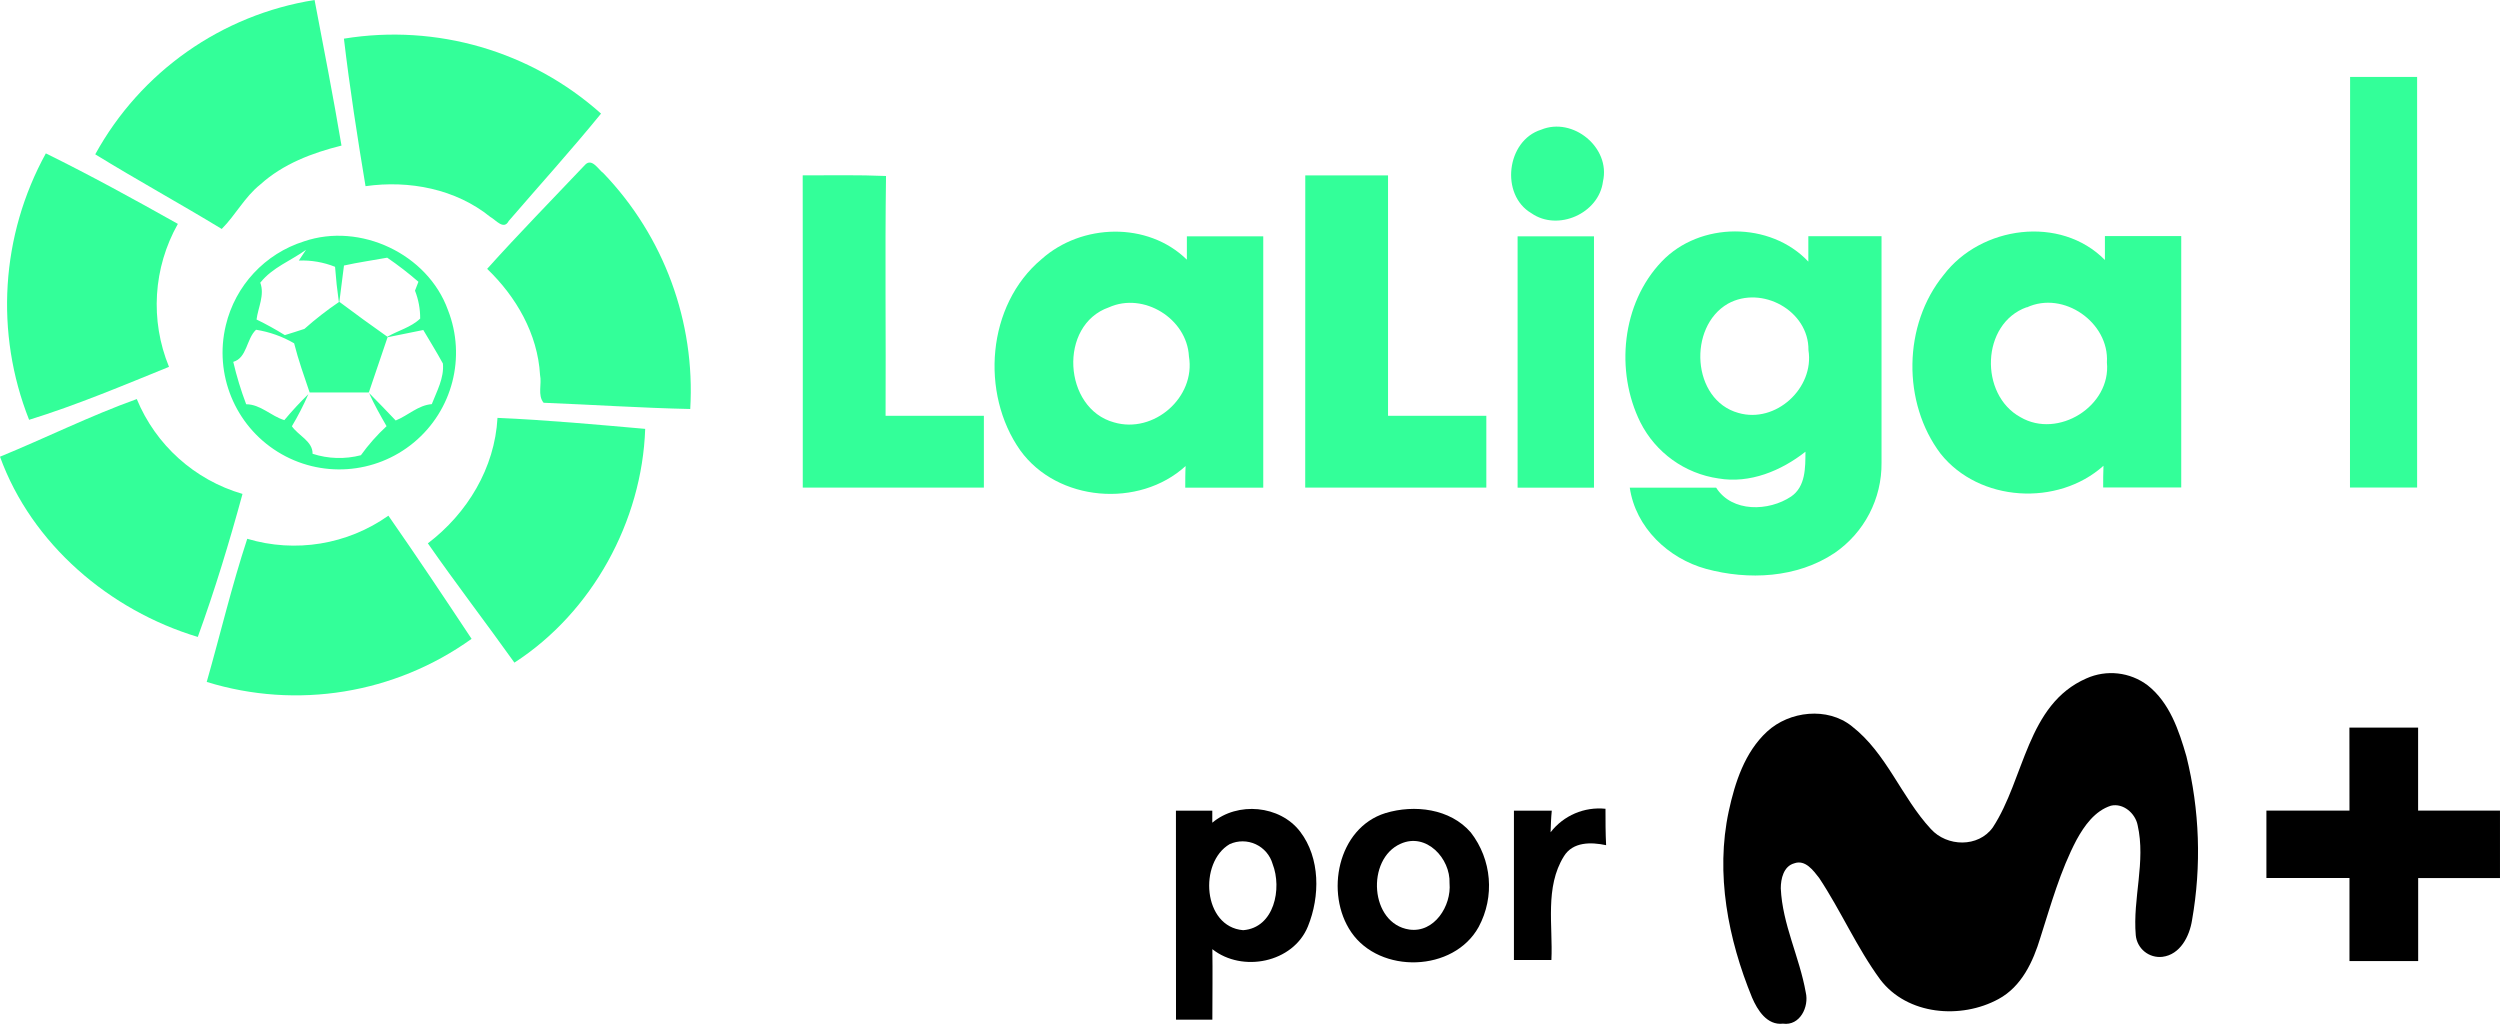
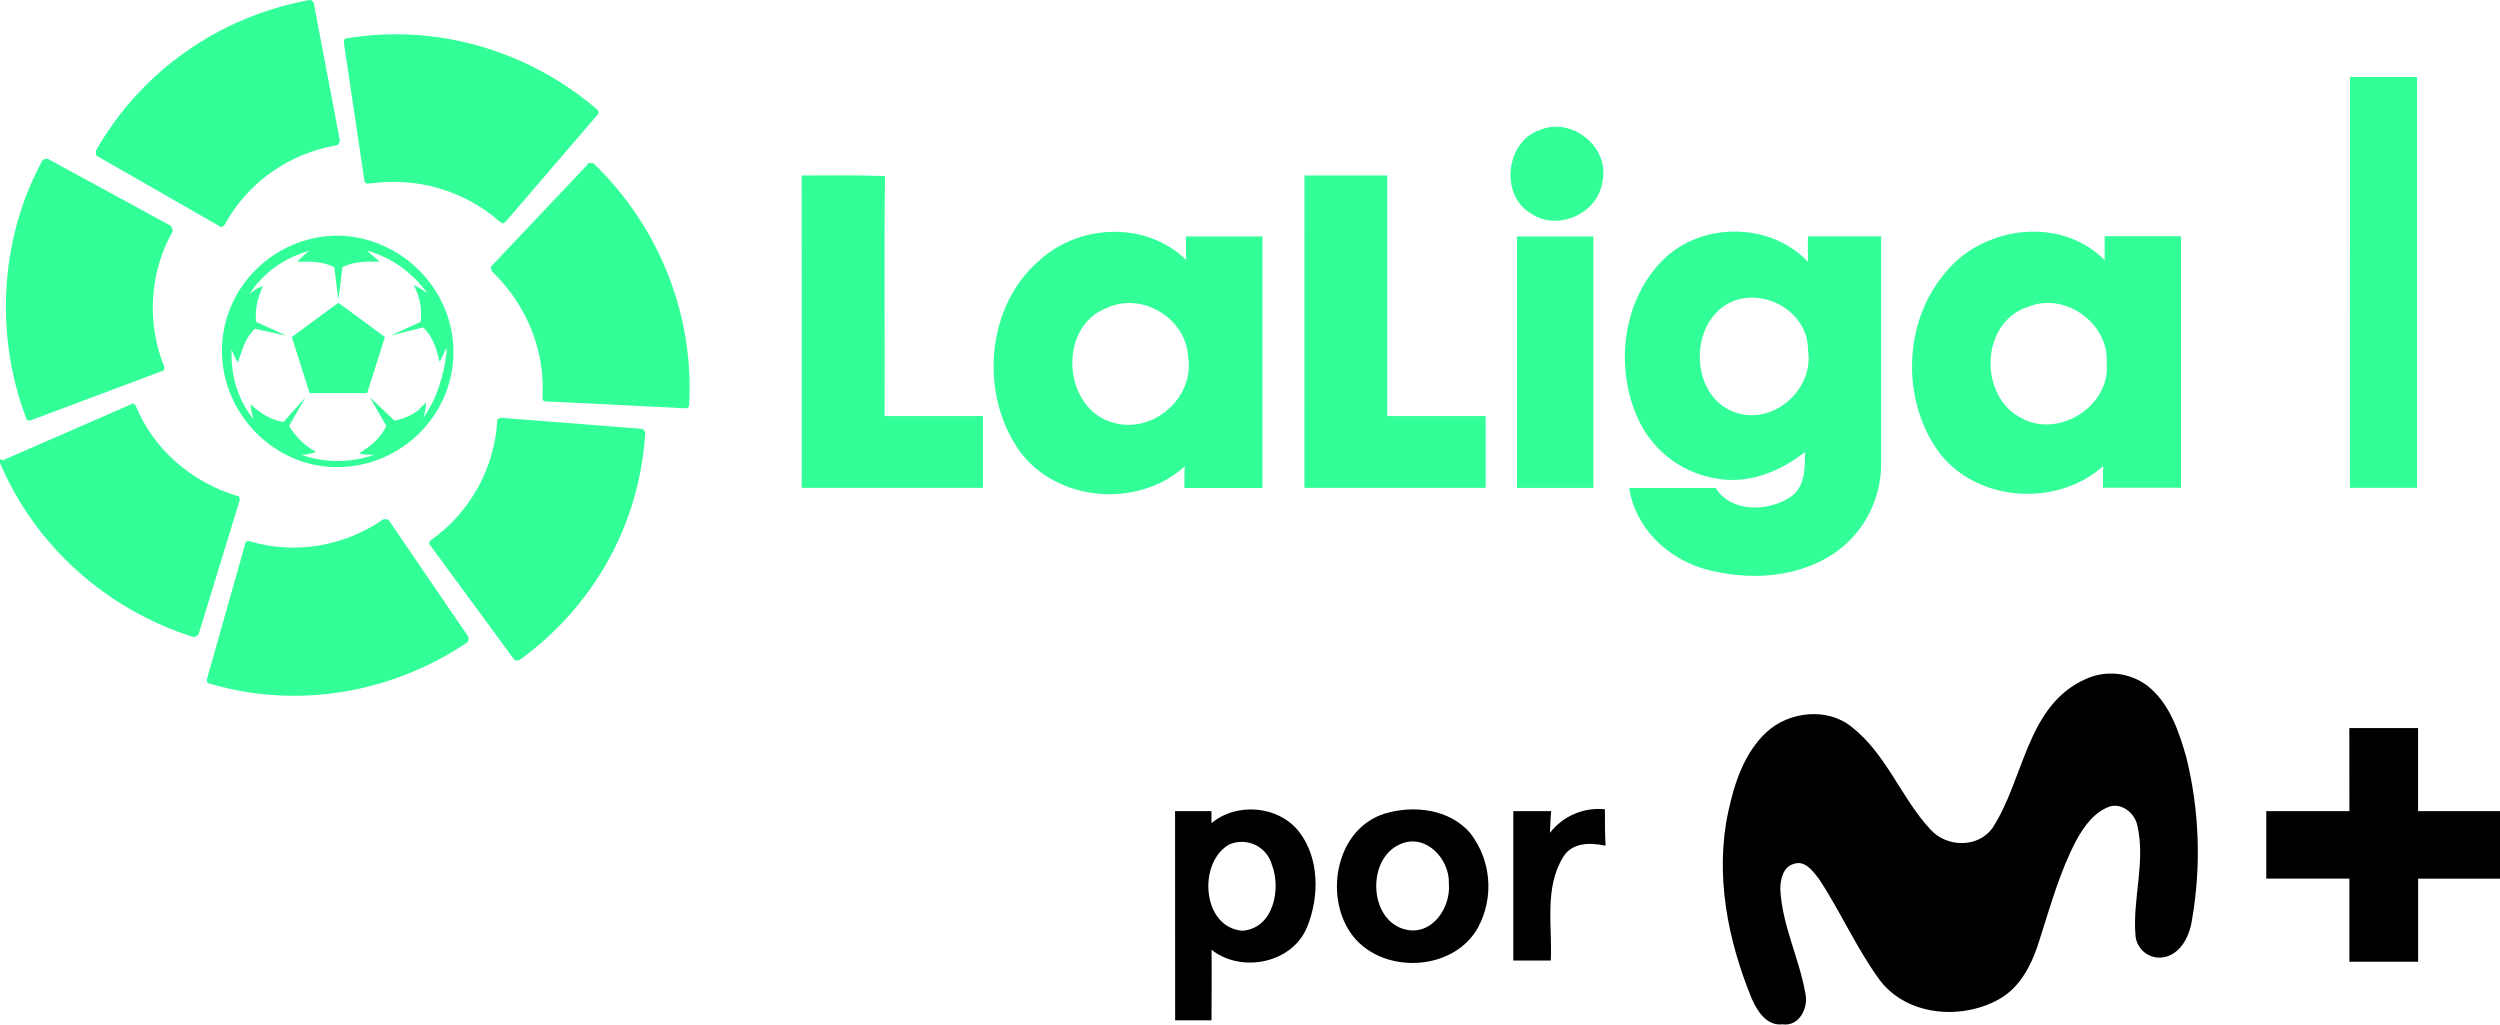
- <svg xmlns="http://www.w3.org/2000/svg" version="1.1" viewBox="0 0 830.57 340.16">
-   <path class="cls-1" d="m31.642 51.27a101.25 101.25 0 0 1 72.869-51.27c3.071 16.101 6.225 32.202 8.943 48.365-9.71 2.428-19.379 6.059-26.973 12.926-5.208 4.15-8.196 10.146-12.823 14.773-13.839-8.424-28.135-16.246-42.016-24.795z" fill="#3f9" stroke-width="1.998" />
-   <path class="cls-1" d="m114.26 12.843a103.31 103.31 0 0 1 85.422 24.898c-9.814 12.055-20.417 23.778-30.666 35.667-1.639 3.175-4.316-0.373-6.079-1.307-11.515-9.337-26.973-12.304-41.497-10.25-2.697-16.205-5.249-32.617-7.179-49.008z" fill="#3f9" stroke-width="1.998" />
-   <path class="cls-1" d="m780.77 25.562h22.263q0 68.201 0 136.4-11.184 0-22.305 0 0.062-68.201 0.042-136.4z" fill="#3f9" stroke-width="1.998" />
-   <path class="cls-1" d="m511.99 43.095c10.561-4.378 23.155 5.934 20.562 17.18-1.328 10.644-15.001 16.703-23.778 10.561-10.416-6.1-8.3-24.131 3.216-27.741z" fill="#3f9" stroke-width="1.998" />
-   <path class="cls-1" d="m15.23 50.959c14.877 7.324 29.422 15.312 43.863 23.425a54.527 54.527 0 0 0-2.946 47.494c-15.333 6.225-30.666 12.698-46.477 17.595a104.1 104.1 0 0 1 5.561-88.514z" fill="#3f9" stroke-width="1.998" />
-   <path class="cls-1" d="m194.44 54.693c2.262-2.262 4.357 1.66 6.038 2.863a104.28 104.28 0 0 1 28.841 78.326c-16.246-0.353-32.492-1.432-48.718-2.075-2.075-2.511-0.539-6.225-1.183-9.254-0.788-13.653-7.947-25.998-17.574-35.231 10.582-11.785 21.703-23.114 32.596-34.629z" fill="#3f9" stroke-width="1.998" Googl="true" />
-   <path class="cls-1" d="m266.68 58.262c9.233 0 18.446-0.187 27.679 0.207-0.373 26.558 0 53.117-0.145 79.675h32.658v23.84q-30.086 0-60.171 0 0.042-51.851-0.021-103.72z" fill="#3f9" stroke-width="1.998" />
-   <path class="cls-1" d="m433.65 58.262h27.492q0 39.92 0 79.882h32.658q0 11.91 0 23.84-30.065 0-60.171 0z" fill="#3f9" stroke-width="1.998" />
-   <path class="cls-1" d="m346.03 86.107c13.279-11.868 35.273-12.574 48.282 0.166v-7.76h25.376q0 41.767 0 83.513h-25.915c0-1.805 0-5.395 0.124-7.2-15.437 14.109-42.618 11.889-54.942-5.208-13.321-18.902-11.121-48.282 7.075-63.512zm22.388 15.997c-16.869 5.872-15.209 33.613 1.681 38.219 13.196 3.901 27.201-8.299 24.898-21.931-0.664-12.574-15.084-21.454-26.579-16.288z" fill="#3f9" stroke-width="1.998" />
-   <path class="cls-1" d="m552.04 86.916c12.636-13.321 36.103-13.424 48.739 0v-8.445h24.317v75.214a35.895 35.895 0 0 1-15.644 30.065c-12.449 8.3-28.571 9.067-42.638 5.249-12.594-3.465-23.425-13.736-25.355-26.973h28.695c5.291 8.3 17.491 7.885 24.898 2.946 4.876-3.341 4.731-9.648 4.772-14.898-8.071 6.349-18.487 10.665-28.903 8.88a34.567 34.567 0 0 1-25.957-18.674c-8.403-16.972-6.183-39.464 7.075-53.366zm22.014 13.985c-13.362 7.698-12.034 31.974 3.486 36.289 12.449 3.61 25.293-8.3 23.28-20.852 0.166-13.155-15.561-21.662-26.766-15.437z" fill="#3f9" stroke-width="1.998" />
-   <path class="cls-1" d="m645.78 91.294c12.345-16.225 38.758-19.898 53.532-4.917v-7.947h25.355v83.513h-25.936c0-1.805 0-5.395 0.104-7.2-15.188 13.611-41.311 12.076-54.112-4.005-12.781-16.91-12.532-42.846 1.058-59.445zm27.554 10.769c-15.188 5.436-15.79 29.048-2.075 36.538 12.449 7.303 30.148-3.652 28.716-18.197 0.83-13.258-14.441-23.965-26.641-18.259z" fill="#3f9" stroke-width="1.998" />
-   <path class="cls-1" d="m100.98 80.194c18.674-6.391 41.124 4.15 47.846 22.824a38.779 38.779 0 1 1-73.803 5.063 38.634 38.634 0 0 1 25.957-27.886zm-14.524 13.673c1.556 4.15-0.726 8.3-1.224 12.283a103.74 103.74 0 0 1 9.399 5.187c2.075-0.643 4.357-1.349 6.515-2.075a110.3 110.3 0 0 1 11.433-8.901q-0.83-5.851-1.266-11.723a29.38 29.38 0 0 0-12.034-2.075l2.386-3.569c-5.042 3.652-11.121 5.83-15.147 10.872zm27.824-5.664c-0.498 4.025-0.996 8.05-1.535 12.076q7.885 5.913 15.956 11.598c3.548-2.075 7.905-3.133 10.893-6.038a24.898 24.898 0 0 0-1.722-9.275l1.141-2.946a112.71 112.71 0 0 0-10.374-8.009c-4.814 0.892-9.607 1.535-14.296 2.594zm-36.787 32.015a111.4 111.4 0 0 0 4.295 14.088c4.751 0 8.3 3.963 12.677 5.27a112.4 112.4 0 0 1 7.988-8.631 95.755 95.755 0 0 1-5.478 10.665c2.075 3.071 6.971 4.98 6.868 9.15a28.592 28.592 0 0 0 16.059 0.477 63.927 63.927 0 0 1 8.528-9.648c-2.075-3.61-4.15-7.262-5.81-11.018 3.009 2.988 5.913 6.079 8.839 9.129 4.15-1.681 7.47-5.083 11.993-5.436 1.681-4.316 4.15-8.714 3.693-13.487-2.075-3.818-4.337-7.428-6.515-11.142q-5.913 1.245-11.868 2.407c-2.075 6.079-4.15 12.221-6.225 18.342h-19.67c-1.826-5.415-3.756-10.789-5.146-16.329a36.455 36.455 0 0 0-12.657-4.502c-3.237 3.05-2.967 9.358-7.573 10.665z" fill="#3f9" stroke-width="1.998" />
-   <path class="cls-1" d="m504.19 78.513q12.698 0 25.376 0 0 41.726 0 83.493h-25.376z" fill="#3f9" stroke-width="1.998" />
-   <path class="cls-1" d="m0 151.73c15.188-6.225 29.961-13.59 45.44-19.151a54.465 54.465 0 0 0 35.127 31.517c-4.357 15.997-9.192 31.932-14.856 47.514-29.297-8.818-55.191-30.832-65.711-59.881z" fill="#3f9" stroke-width="1.998" />
-   <path class="cls-1" d="m165.28 138.83c16.391 0.705 32.741 2.22 49.071 3.652-1.037 30.687-17.595 60.96-43.448 77.662-9.482-13.279-19.441-26.247-28.758-39.63 13.092-9.939 22.243-25.023 23.135-41.684z" fill="#3f9" stroke-width="1.998" />
-   <path class="cls-1" d="m82.144 179a54.278 54.278 0 0 0 46.892-7.677c9.42 13.507 18.549 27.201 27.637 40.916a100.22 100.22 0 0 1-87.995 14.317c4.523-15.852 8.32-31.911 13.466-47.556z" fill="#3f9" stroke-width="1.998" />
-   <path d="m693.15 225.39a20.126 20.126 0 0 1 20.375 2.303c7.303 5.768 10.374 14.981 12.864 23.591a131.53 131.53 0 0 1 1.867 54.424c-0.83 5.332-3.921 11.453-9.856 12.179a7.968 7.968 0 0 1-8.839-7.179c-1.058-12.2 3.382-24.442 0.622-36.559-0.768-3.942-4.772-7.428-8.88-6.474-5.332 1.722-8.797 6.598-11.391 11.308-5.415 10.25-8.528 21.516-12.034 32.492-2.407 7.968-6.225 16.288-13.922 20.437-12.449 6.785-30.293 5.374-39.298-6.494-7.781-10.603-13.051-22.824-20.271-33.717-1.93-2.469-4.606-6.225-8.3-4.876-3.548 0.975-4.461 5.166-4.461 8.3 0.539 11.993 6.225 22.824 8.299 34.588 1.141 4.772-1.93 11.163-7.573 10.374-5.312 0.602-8.465-4.482-10.271-8.673-7.947-19.421-12.221-41.103-7.739-61.914 2.075-9.586 5.312-19.587 12.719-26.434 7.407-6.847 20.043-8.299 28.156-1.805 11.598 9.005 16.474 23.591 26.247 34.132 5.374 5.976 15.79 6.225 20.603-0.498 10.582-16.163 11.287-40.854 31.081-49.506z" stroke-width="1.998" />
-   <path d="m780.54 241.72h22.824v27.575h27.201v22.429h-27.181q0 13.798 0 27.575h-22.824v-27.596h-27.596v-22.388h27.596z" stroke-width="1.998" />
-   <path d="m515.15 276.5a20.396 20.396 0 0 1 18.238-7.801c0 4.025 0 8.05 0.207 12.096-4.959-1.058-11.038-1.183-14.026 3.693-6.391 10.271-3.61 23.01-4.15 34.443q-6.225 0-12.449 0v-49.61h12.574c-0.249 2.49-0.311 4.772-0.394 7.179z" stroke-width="1.998" />
-   <path d="m390.68 269.32h12.076v4.005c8.403-7.075 22.45-5.83 29.173 2.946 6.723 8.777 6.66 21.537 2.594 31.517-4.917 12.076-21.807 15.416-31.745 7.553 0.124 7.801 0 15.624 0 23.425h-12.076zm17.865 11.121c-10.374 6.038-8.943 27.492 4.461 28.592 10.374-0.788 12.968-13.86 9.793-21.994a10.374 10.374 0 0 0-14.254-6.598z" stroke-width="1.998" />
-   <path d="m460.29 270.13c9.607-2.905 21.496-1.515 28.363 6.453a28.903 28.903 0 0 1 2.614 31.351c-8.3 15.064-32.783 15.727-42.348 1.764-8.797-12.843-4.585-34.609 11.37-39.568zm5.042 10.188c-11.536 5.083-10.25 26.579 2.905 28.509 8.299 1.162 14.005-7.885 13.341-15.395 0.332-8.237-7.739-16.952-16.246-13.113z" stroke-width="1.998" />
+ <svg xmlns="http://www.w3.org/2000/svg" width="830.06" height="340.16" version="1.1" viewBox="0 0 830.06 340.16">
+   <g transform="translate(-.52637 .00023327)" fill="#3f9" stroke-width="1.998">
+     <path class="cls-1" d="m780.78 25.563h22.264q0 68.202 0 136.4-11.184 0-22.305 0 0.062-68.202 0.042-136.4z" />
+     <path class="cls-1" d="m512 43.096c10.561-4.378 23.156 5.934 20.562 17.18-1.328 10.644-15.002 16.703-23.778 10.561-10.416-6.1-8.3-24.131 3.216-27.741z" />
+     <path class="cls-1" d="m266.69 58.263c9.233 0 18.446-0.187 27.679 0.207-0.373 26.559 0 53.117-0.145 79.676h32.659v23.841q-30.086 0-60.172 0 0.042-51.852-0.021-103.72z" />
+     <path class="cls-1" d="m433.65 58.263h27.492q0 39.921 0 79.884h32.659q0 11.91 0 23.841-30.065 0-60.172 0z" />
+     <path class="cls-1" d="m346.03 86.108c13.279-11.868 35.273-12.574 48.283 0.166v-7.76h25.376q0 41.768 0 83.515h-25.916c0-1.805 0-5.395 0.124-7.2-15.437 14.109-42.618 11.889-54.943-5.208-13.321-18.902-11.121-48.283 7.075-63.513zm22.388 15.997c-16.869 5.872-15.209 33.613 1.681 38.22 13.196 3.901 27.202-8.3 24.899-21.932-0.664-12.574-15.085-21.454-26.579-16.288z" />
+     <path class="cls-1" d="m552.05 86.918c12.636-13.321 36.103-13.425 48.739 0v-8.445h24.318v75.215a35.896 35.896 0 0 1-15.645 30.065c-12.449 8.3-28.571 9.067-42.639 5.25-12.595-3.465-23.426-13.736-25.355-26.974h28.696c5.291 8.3 17.491 7.885 24.899 2.946 4.876-3.341 4.731-9.648 4.772-14.898-8.071 6.349-18.487 10.665-28.903 8.881a34.568 34.568 0 0 1-25.957-18.674c-8.403-16.973-6.183-39.465 7.075-53.366zm22.015 13.985c-13.362 7.698-12.034 31.974 3.486 36.29 12.449 3.61 25.293-8.3 23.28-20.853 0.166-13.155-15.562-21.662-26.766-15.437z" />
+     <path class="cls-1" d="m645.79 91.296c12.346-16.226 38.759-19.898 53.532-4.918v-7.947h25.355v83.515h-25.936c0-1.805 0-5.395 0.104-7.2-15.188 13.611-41.311 12.076-54.113-4.005-12.781-16.91-12.532-42.847 1.058-59.446zm27.555 10.769c-15.188 5.436-15.79 29.049-2.075 36.539 12.449 7.304 30.148-3.652 28.717-18.197 0.83-13.259-14.441-23.965-26.642-18.259z" />
+     <path class="cls-1" d="m504.2 78.514q12.698 0 25.376 0 0 41.726 0 83.494h-25.376z" />
+   </g>
+   <g transform="matrix(4.5485 0 0 4.5485 316.14 -85.309)" fill="#3f9">
+     <path d="m-62.505 29.755v0.3l0.1 0.1 8.9 5.1c0.1 0.1 0.2 0.1 0.3 0l0.1-0.1c1.7-3.1 4.7-5.2 8.2-5.8 0 0 0.1 0 0.1-0.1 0.1-0.1 0.1-0.2 0.1-0.3l-1.9-10s0-0.1-0.1-0.1c0-0.1-0.1-0.1-0.2-0.1-6.6 1.2-12.3 5.2-15.6 11" />
+     <path d="m-67.605 49.255c0 0.1 0.1 0.2 0.2 0.2h0.1l9.6-3.6c0.1 0 0.2-0.1 0.2-0.2v-0.1c-1.3-3.2-1.1-6.9 0.6-9.9v-0.1c0-0.1-0.1-0.2-0.1-0.3l-9-4.9h-0.1c-0.1 0-0.2 0-0.3 0.1-3.1 5.7-3.5 12.7-1.2 18.8" />
+     <path d="m-55.405 65.255c0.1 0 0.2 0 0.3-0.1l0.1-0.1 3-9.8c0-0.1 0-0.2-0.1-0.3h-0.1c-3.3-1-6.1-3.4-7.4-6.6-0.1-0.1-0.2-0.2-0.3-0.1l-9.4 4.1-0.2-0.1v0.3c2.6 6.1 7.8 10.7 14.1 12.7" />
+     <path d="m-35.405 65.655c0.1-0.1 0.1-0.2 0.1-0.3v-0.1l-5.8-8.5c-0.1-0.1-0.2-0.1-0.3-0.1h-0.1c-2.9 2-6.5 2.6-9.8 1.6h-0.1c-0.1 0-0.2 0.1-0.2 0.2l-2.8 9.9v0.1c0 0.1 0.1 0.2 0.2 0.2 6.4 1.9 13.3 0.7 18.8-3" />
+     <path d="m-22.405 50.355c0-0.1-0.1-0.2-0.2-0.3h-0.1l-10.2-0.8c-0.1 0-0.2 0.1-0.3 0.1v0.1c-0.2 3.5-2 6.7-4.8 8.7 0 0-0.1 0-0.1 0.1-0.1 0.1-0.1 0.2 0 0.3l6.1 8.3 0.1 0.1h0.3c5.4-3.9 8.8-9.9 9.2-16.6" />
+     <path d="m-26.205 30.655h-0.3s-0.1 0-0.1 0.1l-7 7.4c-0.1 0.1-0.1 0.2 0 0.3v0.1c2.5 2.4 3.9 5.7 3.7 9.2v0.1c0 0.1 0.1 0.2 0.2 0.2l10.2 0.5h0.1c0.1 0 0.2-0.1 0.2-0.2 0.4-6.6-2.2-13.1-7-17.7" />
+     <path d="m-44.205 21.555c-0.1 0-0.2 0.1-0.2 0.2v0.1l1.5 10.1c0 0.1 0.1 0.2 0.2 0.2h0.2c3.4-0.5 6.9 0.5 9.5 2.8 0 0 0.1 0 0.1 0.1 0.1 0 0.2 0 0.3-0.1l6.7-7.8 0.1-0.1c0-0.1 0-0.2-0.1-0.3-5-4.3-11.7-6.3-18.3-5.2" />
+     <path d="m-38.605 49.255c0.1-0.3 0.2-0.7 0.2-1.1-0.2 0.2-0.4 0.3-0.5 0.5-0.5 0.4-1.2 0.7-1.8 0.8l-1.8-1.7 1.2 2.1c-0.3 0.6-0.8 1.2-1.4 1.6-0.2 0.1-0.4 0.3-0.6 0.4 0.4 0.1 0.7 0.1 1.1 0.1-1.7 0.6-3.6 0.6-5.3 0 0.4 0 0.7-0.1 1.1-0.2-0.8-0.4-1.5-1.1-2-1.9l1.2-2.1-1.6 1.8c-0.7-0.1-1.3-0.4-1.8-0.8-0.2-0.1-0.4-0.3-0.6-0.5 0 0.4 0.1 0.7 0.2 1.1-1.1-1.4-1.6-3-1.6-4.8v-0.3c0.1 0.3 0.3 0.7 0.5 1 0-0.2 0.1-0.5 0.2-0.7 0.2-0.7 0.5-1.3 1-1.8l2.3 0.5-2.2-1c-0.1-0.9 0.1-1.8 0.5-2.6-0.4 0.1-0.7 0.3-1 0.6 1-1.6 2.6-2.7 4.4-3.2-0.3 0.2-0.6 0.5-0.9 0.8h0.7c0.7 0 1.4 0.1 2 0.4l0.3 2.4 0.3-2.4c0.6-0.3 1.3-0.4 2-0.4h0.7c-0.3-0.3-0.6-0.5-0.9-0.8 1.8 0.5 3.3 1.6 4.4 3.1-0.3-0.2-0.6-0.4-1-0.6 0.1 0.2 0.2 0.4 0.3 0.7 0.2 0.6 0.3 1.3 0.2 2l-2.2 1 2.4-0.6c0.5 0.5 0.8 1.1 1 1.8 0.1 0.2 0.1 0.5 0.2 0.7 0.2-0.3 0.3-0.7 0.5-1v0.3c-0.2 1.7-0.7 3.4-1.7 4.8m-6.2-13.3c-4.7 0-8.5 3.8-8.5 8.4s3.8 8.5 8.4 8.5c4.7 0 8.5-3.8 8.5-8.4s-3.8-8.4-8.4-8.5" />
+     <polygon transform="translate(-69.505 18.755)" points="21.3 24.6 22.6 28.7 26.8 28.7 28.1 24.6 24.7 22.1" />
+   </g>
+   <g transform="translate(-.52637 .00023327)" stroke-width="1.925">
+     <path d="m693.16 225.4a20.127 20.127 0 0 1 20.376 2.303c7.304 5.768 10.374 14.981 12.864 23.592a131.53 131.53 0 0 1 1.867 54.425c-0.83 5.332-3.922 11.453-9.856 12.18a7.968 7.968 0 0 1-8.839-7.179c-1.058-12.2 3.382-24.442 0.622-36.56-0.768-3.942-4.772-7.428-8.881-6.474-5.332 1.722-8.798 6.598-11.391 11.308-5.415 10.25-8.528 21.517-12.034 32.493-2.407 7.968-6.225 16.288-13.923 20.438-12.449 6.785-30.294 5.374-39.299-6.494-7.781-10.603-13.051-22.824-20.272-33.717-1.93-2.469-4.606-6.225-8.3-4.876-3.548 0.975-4.461 5.167-4.461 8.3 0.539 11.993 6.225 22.824 8.3 34.589 1.141 4.772-1.93 11.163-7.573 10.374-5.312 0.602-8.466-4.482-10.271-8.673-7.947-19.421-12.221-41.104-7.739-61.915 2.075-9.586 5.312-19.587 12.719-26.434 7.407-6.847 20.044-8.3 28.156-1.805 11.599 9.005 16.475 23.592 26.247 34.132 5.374 5.976 15.79 6.225 20.604-0.498 10.582-16.163 11.287-40.855 31.082-49.507z" />
+     <path d="m780.56 241.73h22.824v27.575h27.202v22.43h-27.181q0 13.798 0 27.575h-22.824v-27.596h-27.596v-22.388h27.596z" />
+     <path d="m515.16 276.5a20.396 20.396 0 0 1 18.238-7.802c0 4.025 0 8.051 0.207 12.097-4.959-1.058-11.038-1.183-14.026 3.693-6.391 10.271-3.61 23.011-4.15 34.443q-6.225 0-12.449 0v-49.611h12.574c-0.249 2.49-0.311 4.772-0.394 7.179z" />
+     <path d="m390.68 269.32h12.076v4.005c8.403-7.075 22.45-5.83 29.173 2.946 6.723 8.777 6.66 21.537 2.594 31.518-4.918 12.076-21.807 15.416-31.746 7.553 0.124 7.802 0 15.624 0 23.426h-12.076zm17.865 11.121c-10.374 6.038-8.943 27.492 4.461 28.592 10.374-0.788 12.968-13.86 9.793-21.994a10.374 10.374 0 0 0-14.255-6.598z" />
+     <path d="m460.3 270.13c9.607-2.905 21.496-1.515 28.364 6.453a28.903 28.903 0 0 1 2.614 31.352c-8.3 15.064-32.783 15.728-42.349 1.764-8.798-12.844-4.585-34.609 11.37-39.568zm5.042 10.188c-11.536 5.083-10.25 26.579 2.905 28.509 8.3 1.162 14.006-7.885 13.342-15.396 0.332-8.237-7.739-16.952-16.246-13.113z" />
+   </g>
</svg>
